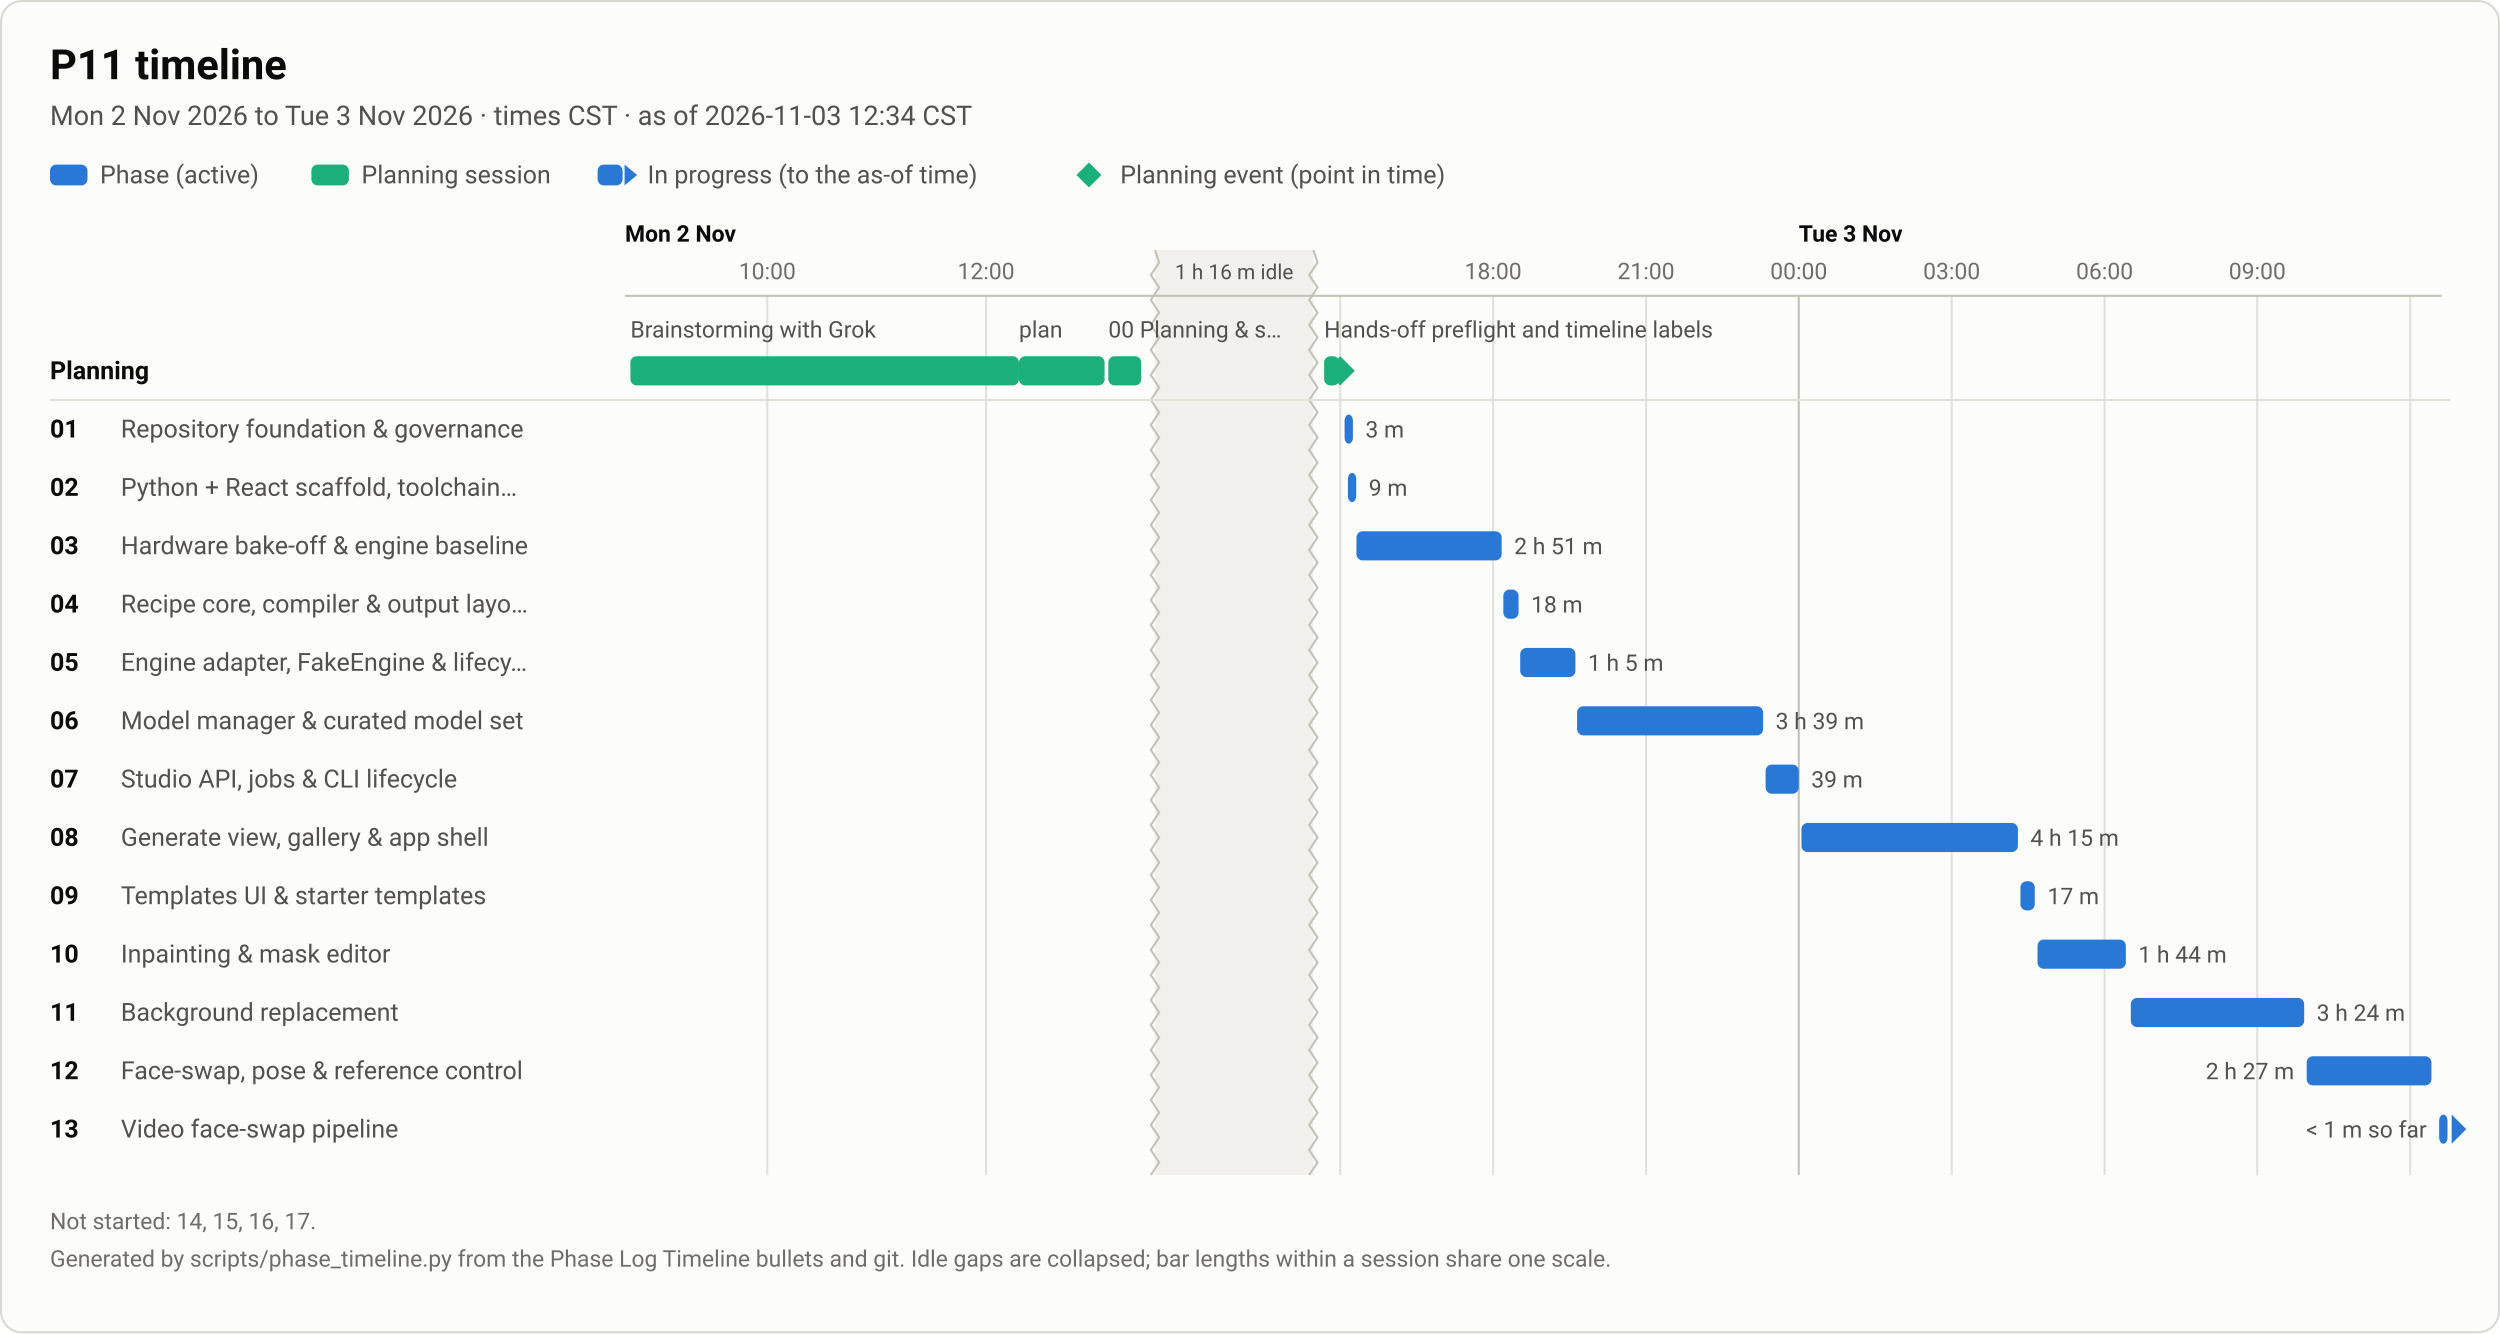
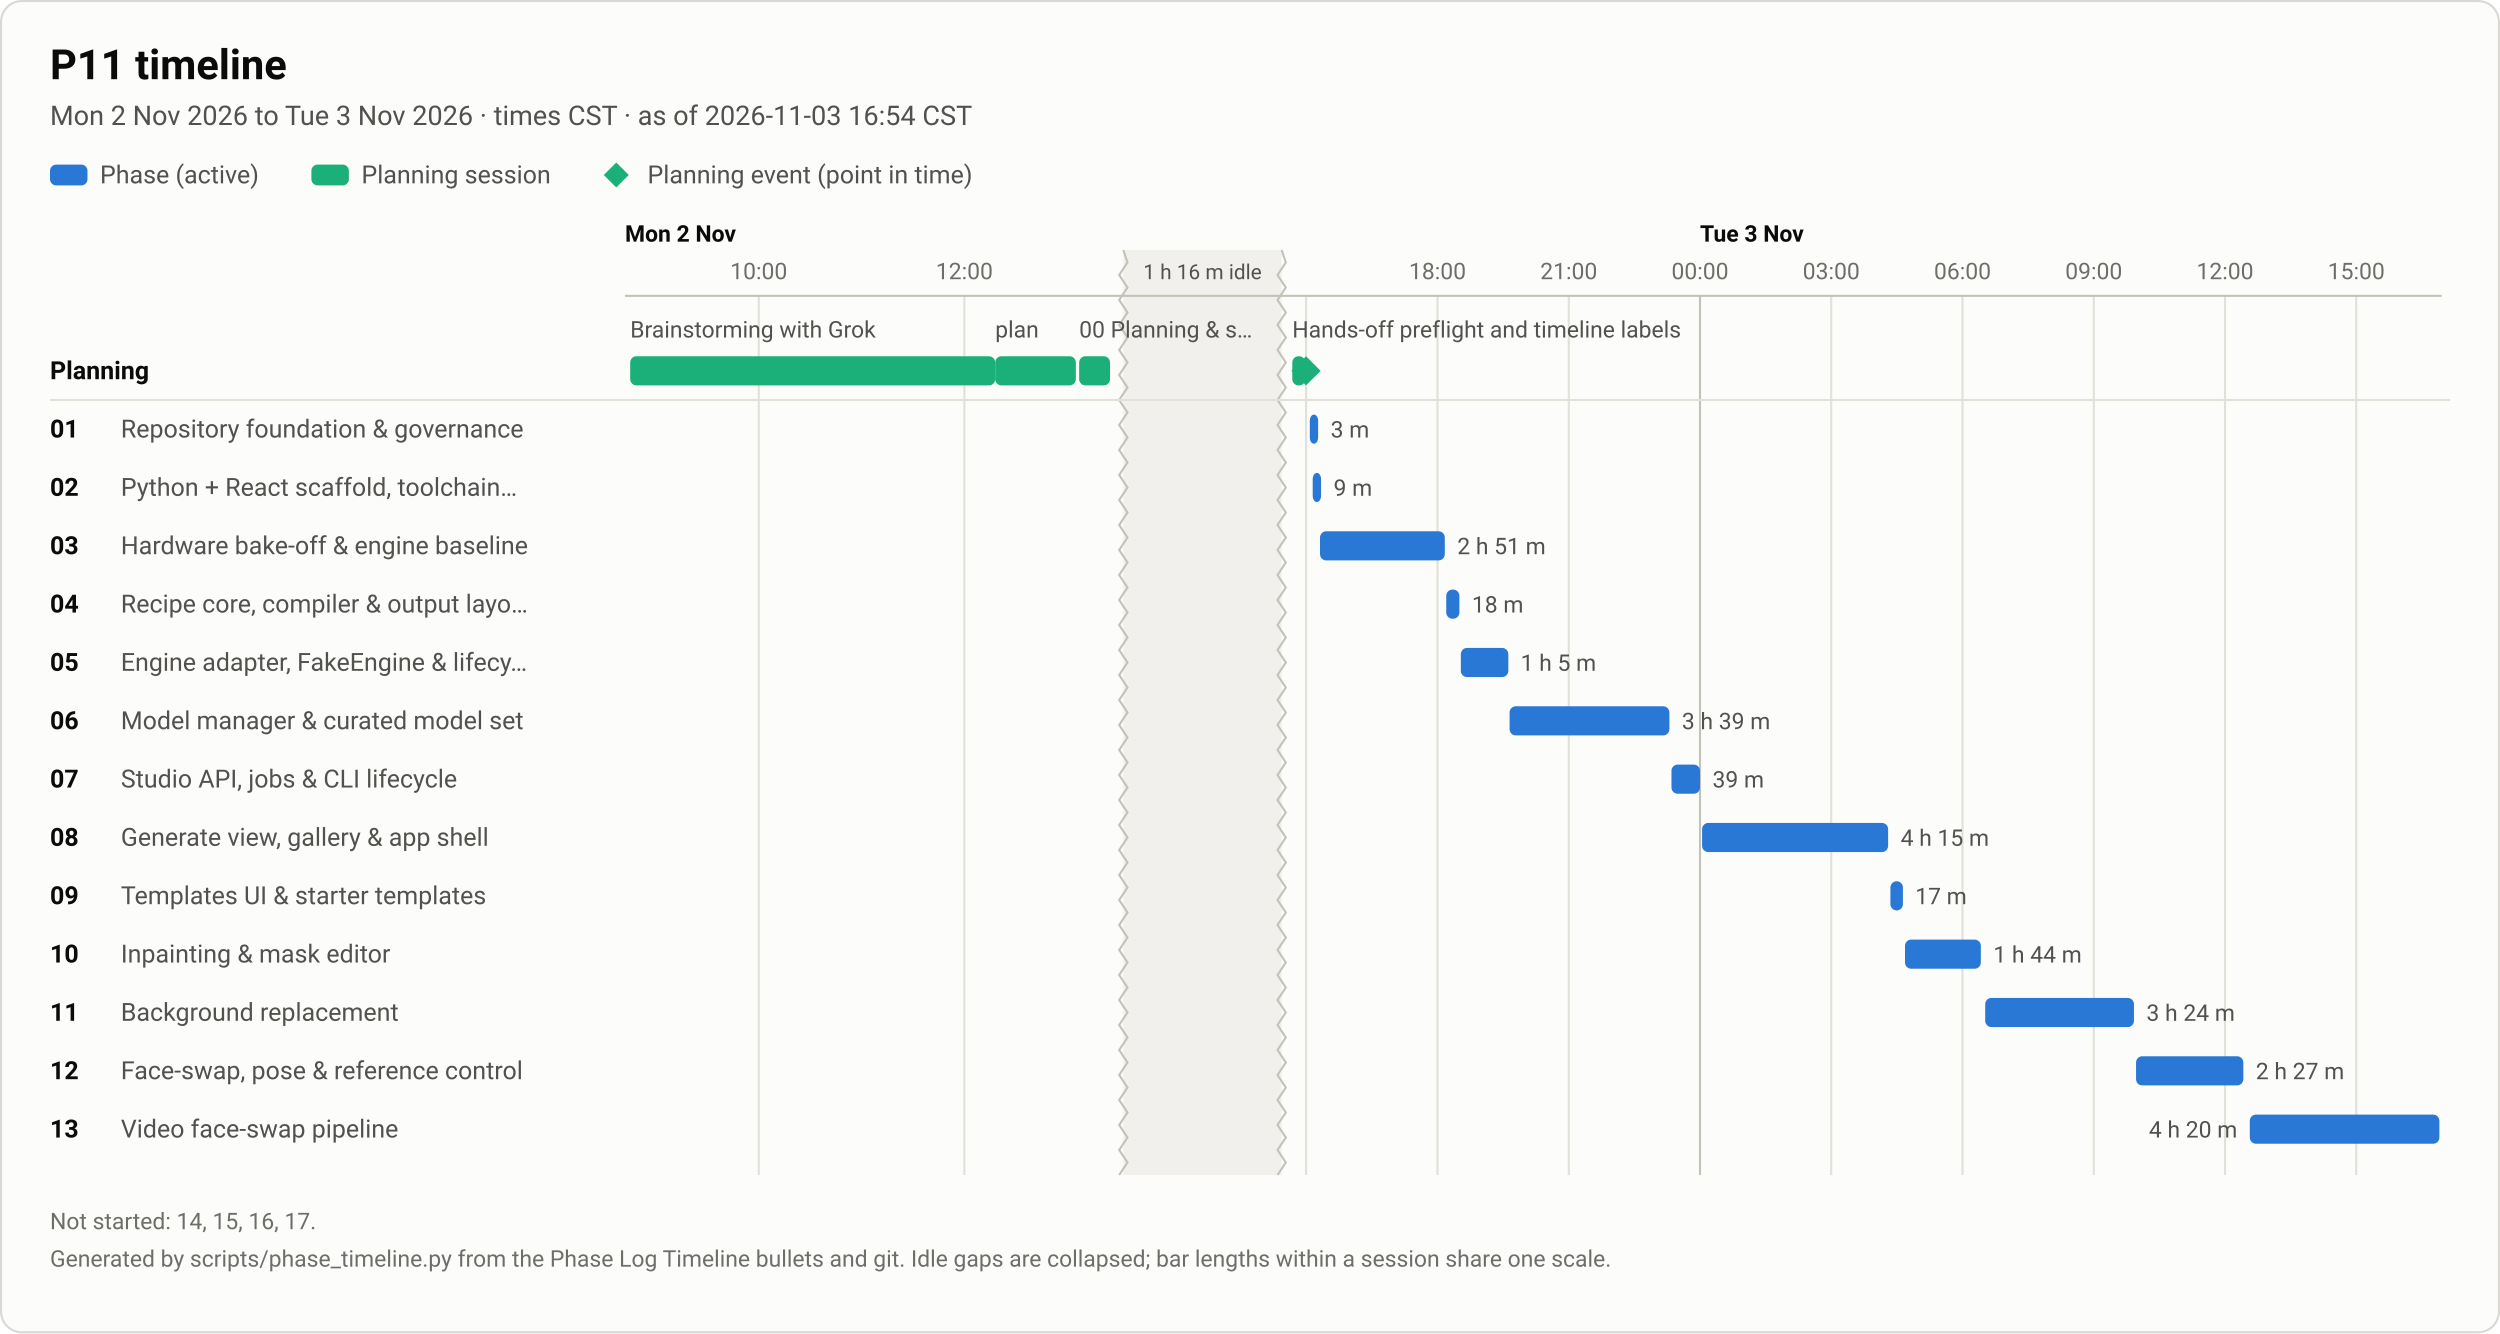
<svg xmlns="http://www.w3.org/2000/svg" width="1200" height="640" viewBox="0 0 1200 640" role="img" aria-labelledby="tl-title tl-desc" font-family="system-ui, -apple-system, &quot;Segoe UI&quot;, Roboto, sans-serif" data-timeline-format="1">
  <style>.card{fill:#fcfcfb;stroke:#d9d8d2}.t1{fill:#0b0b0b}.t2{fill:#52514e}.t3{fill:#6f6d68}.grid{stroke:#e1e0d9}.axis{stroke:#c3c2b7}.brk{fill:#f1f0ec}.brke{stroke:#c3c2b7;fill:none}.ph{fill:#2a78d6}.pl{fill:#1baf7a}.tail{stroke:#2a78d6}.tailpl{stroke:#1baf7a}.hb{fill:#fbe1d6}.hl{stroke:#eb6834}.wo{stroke:#eb6834;fill:none}.ap{stroke:#0b0b0b;fill:none}.sep{stroke:#e1e0d9}text{font-variant-numeric:tabular-nums}@media (prefers-color-scheme: dark){.card{fill:#1a1a19;stroke:#3a3a37}.t1{fill:#f0efec}.t2{fill:#c3c2b7}.t3{fill:#a3a19a}.grid{stroke:#2c2c2a}.axis{stroke:#4a4a46}.brk{fill:#262624}.brke{stroke:#4a4a46;fill:none}.ph{fill:#3987e5}.pl{fill:#199e70}.tail{stroke:#3987e5}.tailpl{stroke:#199e70}.hb{fill:#4a2a1c}.hl{stroke:#d95926}.wo{stroke:#d95926;fill:none}.ap{stroke:#f0efec;fill:none}.sep{stroke:#2c2c2a}}</style>
  <defs>
    <pattern id="tl-hatch" patternUnits="userSpaceOnUse" width="6" height="6" patternTransform="rotate(45)">
      <rect class="hb" width="6" height="6" />
      <line class="hl" x1="1.5" y1="0" x2="1.5" y2="6" stroke-width="2.4" />
    </pattern>
  </defs>
  <rect class="card" x="0.5" y="0.5" width="1199" height="639" rx="10" />
  <text class="t1" x="24" y="38" font-size="20" font-weight="600">P11 timeline</text>
-   <text class="t2" x="24" y="60" font-size="13">Mon 2 Nov 2026 to Tue 3 Nov 2026 · times CST · as of 2026-11-03 12:34 CST</text>
+   <text class="t2" x="24" y="60" font-size="13">Mon 2 Nov 2026 to Tue 3 Nov 2026 · times CST · as of 2026-11-03 16:54 CST</text>
  <rect class="ph" x="24.0" y="79" width="18" height="10" rx="3" />
  <text class="t2" x="48" y="88" font-size="12">Phase (active)</text>
  <rect class="pl" x="149.462" y="79" width="18" height="10" rx="3" />
  <text class="t2" x="173.5" y="88" font-size="12">Planning session</text>
-   <rect class="ph" x="286.848" y="79" width="12" height="10" rx="3" />
-   <path class="ph" d="M299.8 79l6 5l-6 5z" />
-   <text class="t2" x="310.8" y="88" font-size="12">In progress (to the as-of time)</text>
-   <path class="pl" d="M522.7 78l6 6l-6 6l-6-6z" />
-   <text class="t2" x="537.7" y="88" font-size="12">Planning event (point in time)</text>
+   <path class="pl" d="M295.8 78l6 6l-6 6l-6-6z" />
+   <text class="t2" x="310.8" y="88" font-size="12">Planning event (point in time)</text>
  <text class="t1" x="300" y="116" font-size="11" font-weight="600">Mon 2 Nov</text>
-   <line class="grid" x1="368.3" x2="368.3" y1="142" y2="564" stroke-width="1" />
-   <text class="t3" x="368.3" y="134" font-size="11" text-anchor="middle">10:00</text>
-   <line class="grid" x1="473.3" x2="473.3" y1="142" y2="564" stroke-width="1" />
-   <text class="t3" x="473.3" y="134" font-size="11" text-anchor="middle">12:00</text>
-   <rect class="brk" x="554.4" y="120" width="76" height="444" />
-   <path class="brke" stroke-width="1" d="M554.4 120L556.4 126L552.4 132L556.4 138L552.4 144L556.4 150L552.4 156L556.4 162L552.4 168L556.4 174L552.4 180L556.4 186L552.4 192L556.4 198L552.4 204L556.4 210L552.4 216L556.4 222L552.4 228L556.4 234L552.4 240L556.4 246L552.4 252L556.4 258L552.4 264L556.4 270L552.4 276L556.4 282L552.4 288L556.4 294L552.4 300L556.4 306L552.4 312L556.4 318L552.4 324L556.4 330L552.4 336L556.4 342L552.4 348L556.4 354L552.4 360L556.4 366L552.4 372L556.4 378L552.4 384L556.4 390L552.4 396L556.4 402L552.4 408L556.4 414L552.4 420L556.4 426L552.4 432L556.4 438L552.4 444L556.4 450L552.4 456L556.4 462L552.4 468L556.4 474L552.4 480L556.4 486L552.4 492L556.4 498L552.4 504L556.4 510L552.4 516L556.4 522L552.4 528L556.4 534L552.4 540L556.4 546L552.4 552L556.4 558L552.4 564" />
-   <path class="brke" stroke-width="1" d="M630.4 120L632.4 126L628.4 132L632.4 138L628.4 144L632.4 150L628.4 156L632.4 162L628.4 168L632.4 174L628.4 180L632.4 186L628.4 192L632.4 198L628.4 204L632.4 210L628.4 216L632.4 222L628.4 228L632.4 234L628.4 240L632.4 246L628.4 252L632.4 258L628.4 264L632.4 270L628.4 276L632.4 282L628.4 288L632.4 294L628.4 300L632.4 306L628.4 312L632.4 318L628.4 324L632.4 330L628.4 336L632.4 342L628.4 348L632.4 354L628.4 360L632.4 366L628.4 372L632.4 378L628.4 384L632.4 390L628.4 396L632.4 402L628.4 408L632.4 414L628.4 420L632.4 426L628.4 432L632.4 438L628.4 444L632.4 450L628.4 456L632.4 462L628.4 468L632.4 474L628.4 480L632.4 486L628.4 492L632.4 498L628.4 504L632.4 510L628.4 516L632.4 522L628.4 528L632.4 534L628.4 540L632.4 546L628.4 552L632.4 558L628.4 564" />
-   <text class="t2" x="592.4" y="134" font-size="10" text-anchor="middle">1 h 16 m idle</text>
-   <line class="grid" x1="643.3" x2="643.3" y1="142" y2="564" stroke-width="1" />
-   <line class="grid" x1="716.7" x2="716.7" y1="142" y2="564" stroke-width="1" />
-   <text class="t3" x="716.7" y="134" font-size="11" text-anchor="middle">18:00</text>
-   <line class="grid" x1="790.1" x2="790.1" y1="142" y2="564" stroke-width="1" />
-   <text class="t3" x="790.1" y="134" font-size="11" text-anchor="middle">21:00</text>
-   <line class="axis" x1="863.4" x2="863.4" y1="142" y2="564" stroke-width="1" />
-   <text class="t3" x="863.4" y="134" font-size="11" text-anchor="middle">00:00</text>
-   <text class="t1" x="863.4" y="116" font-size="11" font-weight="600">Tue 3 Nov</text>
-   <line class="grid" x1="936.8" x2="936.8" y1="142" y2="564" stroke-width="1" />
-   <text class="t3" x="936.8" y="134" font-size="11" text-anchor="middle">03:00</text>
-   <line class="grid" x1="1010.2" x2="1010.2" y1="142" y2="564" stroke-width="1" />
-   <text class="t3" x="1010.2" y="134" font-size="11" text-anchor="middle">06:00</text>
-   <line class="grid" x1="1083.5" x2="1083.5" y1="142" y2="564" stroke-width="1" />
-   <text class="t3" x="1083.5" y="134" font-size="11" text-anchor="middle">09:00</text>
-   <line class="grid" x1="1156.9" x2="1156.9" y1="142" y2="564" stroke-width="1" />
+   <line class="grid" x1="364.2" x2="364.2" y1="142" y2="564" stroke-width="1" />
+   <text class="t3" x="364.2" y="134" font-size="11" text-anchor="middle">10:00</text>
+   <line class="grid" x1="462.9" x2="462.9" y1="142" y2="564" stroke-width="1" />
+   <text class="t3" x="462.9" y="134" font-size="11" text-anchor="middle">12:00</text>
+   <rect class="brk" x="539.2" y="120" width="76" height="444" />
+   <path class="brke" stroke-width="1" d="M539.2 120L541.2 126L537.2 132L541.2 138L537.2 144L541.2 150L537.2 156L541.2 162L537.2 168L541.2 174L537.2 180L541.2 186L537.2 192L541.2 198L537.2 204L541.2 210L537.2 216L541.2 222L537.2 228L541.2 234L537.2 240L541.2 246L537.2 252L541.2 258L537.2 264L541.2 270L537.2 276L541.2 282L537.2 288L541.2 294L537.2 300L541.2 306L537.2 312L541.2 318L537.2 324L541.2 330L537.2 336L541.2 342L537.2 348L541.2 354L537.2 360L541.2 366L537.2 372L541.2 378L537.2 384L541.2 390L537.2 396L541.2 402L537.2 408L541.2 414L537.2 420L541.2 426L537.2 432L541.2 438L537.2 444L541.2 450L537.2 456L541.2 462L537.2 468L541.2 474L537.2 480L541.2 486L537.2 492L541.2 498L537.2 504L541.2 510L537.2 516L541.2 522L537.2 528L541.2 534L537.2 540L541.2 546L537.2 552L541.2 558L537.2 564" />
+   <path class="brke" stroke-width="1" d="M615.2 120L617.2 126L613.2 132L617.2 138L613.2 144L617.2 150L613.2 156L617.2 162L613.2 168L617.2 174L613.2 180L617.2 186L613.2 192L617.2 198L613.2 204L617.2 210L613.2 216L617.2 222L613.2 228L617.2 234L613.2 240L617.2 246L613.2 252L617.2 258L613.2 264L617.2 270L613.2 276L617.2 282L613.2 288L617.2 294L613.2 300L617.2 306L613.2 312L617.2 318L613.2 324L617.2 330L613.2 336L617.2 342L613.2 348L617.2 354L613.2 360L617.2 366L613.2 372L617.2 378L613.2 384L617.2 390L613.2 396L617.2 402L613.2 408L617.2 414L613.2 420L617.2 426L613.2 432L617.2 438L613.2 444L617.2 450L613.2 456L617.2 462L613.2 468L617.2 474L613.2 480L617.2 486L613.2 492L617.2 498L613.2 504L617.2 510L613.2 516L617.2 522L613.2 528L617.2 534L613.2 540L617.2 546L613.2 552L617.2 558L613.2 564" />
+   <text class="t2" x="577.2" y="134" font-size="10" text-anchor="middle">1 h 16 m idle</text>
+   <line class="grid" x1="626.9" x2="626.9" y1="142" y2="564" stroke-width="1" />
+   <line class="grid" x1="690" x2="690" y1="142" y2="564" stroke-width="1" />
+   <text class="t3" x="690" y="134" font-size="11" text-anchor="middle">18:00</text>
+   <line class="grid" x1="753" x2="753" y1="142" y2="564" stroke-width="1" />
+   <text class="t3" x="753" y="134" font-size="11" text-anchor="middle">21:00</text>
+   <line class="axis" x1="816" x2="816" y1="142" y2="564" stroke-width="1" />
+   <text class="t3" x="816" y="134" font-size="11" text-anchor="middle">00:00</text>
+   <text class="t1" x="816" y="116" font-size="11" font-weight="600">Tue 3 Nov</text>
+   <line class="grid" x1="879" x2="879" y1="142" y2="564" stroke-width="1" />
+   <text class="t3" x="879" y="134" font-size="11" text-anchor="middle">03:00</text>
+   <line class="grid" x1="942" x2="942" y1="142" y2="564" stroke-width="1" />
+   <text class="t3" x="942" y="134" font-size="11" text-anchor="middle">06:00</text>
+   <line class="grid" x1="1005" x2="1005" y1="142" y2="564" stroke-width="1" />
+   <text class="t3" x="1005" y="134" font-size="11" text-anchor="middle">09:00</text>
+   <line class="grid" x1="1068" x2="1068" y1="142" y2="564" stroke-width="1" />
+   <text class="t3" x="1068" y="134" font-size="11" text-anchor="middle">12:00</text>
+   <line class="grid" x1="1131" x2="1131" y1="142" y2="564" stroke-width="1" />
+   <text class="t3" x="1131" y="134" font-size="11" text-anchor="middle">15:00</text>
  <line class="axis" x1="300" x2="1172" y1="142" y2="142" stroke-width="1" />
  <text class="t1" x="24" y="182" font-size="12" font-weight="600">Planning</text>
  <g id="tl-plan1">
-     <rect class="pl" x="302.6" y="171" width="186.5" height="14" rx="3" />
+     <rect class="pl" x="302.5" y="171" width="175.2" height="14" rx="3" />
  </g>
-   <text class="t2" x="302.6" y="162" font-size="11">Brainstorming with Grok</text>
+   <text class="t2" x="302.5" y="162" font-size="11">Brainstorming with Grok</text>
  <g id="tl-plan2">
-     <rect class="pl" x="489.1" y="171" width="41.1" height="14" rx="3" />
+     <rect class="pl" x="477.7" y="171" width="38.7" height="14" rx="3" />
  </g>
-   <text class="t2" x="489.1" y="162" font-size="11">plan</text>
+   <text class="t2" x="477.7" y="162" font-size="11">plan</text>
  <g id="tl-p00">
-     <rect class="pl" x="532" y="171" width="15.8" height="14" rx="3" />
+     <rect class="pl" x="518" y="171" width="14.8" height="14" rx="3" />
  </g>
-   <text class="t2" x="532" y="162" font-size="11">00 Planning &amp; s…</text>
+   <text class="t2" x="518" y="162" font-size="11">00 Planning &amp; s…</text>
  <g id="tl-plan3">
-     <rect class="pl" x="635.6" y="171" width="7.3" height="14" rx="3" />
+     <rect class="pl" x="620.3" y="171" width="6.3" height="14" rx="3" />
  </g>
-   <text class="t2" x="635.6" y="162" font-size="11">Hands-off preflight and timeline labels</text>
+   <text class="t2" x="620.3" y="162" font-size="11">Hands-off preflight and timeline labels</text>
  <g id="tl-pf-13ee0d5">
-     <path class="pl" d="M643.3 171l7 7l-7 7l-7-7z" />
+     <path class="pl" d="M626.9 171l7 7l-7 7l-7-7z" />
  </g>
  <line class="sep" x1="24" x2="1176" y1="192" y2="192" stroke-width="1" />
  <text class="t1" x="24" y="210" font-size="12" font-weight="600">01</text>
  <text class="t2" x="58" y="210" font-size="12">Repository foundation &amp; governance</text>
  <g id="tl-p01">
-     <rect class="ph" x="645.4" y="199" width="4" height="14" rx="3" />
+     <rect class="ph" x="628.7" y="199" width="4" height="14" rx="3" />
  </g>
-   <text class="t2" x="655.4" y="210" font-size="11">3 m</text>
+   <text class="t2" x="638.7" y="210" font-size="11">3 m</text>
  <text class="t1" x="24" y="238" font-size="12" font-weight="600">02</text>
  <text class="t2" x="58" y="238" font-size="12">Python + React scaffold, toolchain…</text>
  <g id="tl-p02">
-     <rect class="ph" x="647" y="227" width="4" height="14" rx="3" />
+     <rect class="ph" x="630.1" y="227" width="4" height="14" rx="3" />
  </g>
-   <text class="t2" x="657" y="238" font-size="11">9 m</text>
+   <text class="t2" x="640.1" y="238" font-size="11">9 m</text>
  <text class="t1" x="24" y="266" font-size="12" font-weight="600">03</text>
  <text class="t2" x="58" y="266" font-size="12">Hardware bake-off &amp; engine baseline</text>
  <g id="tl-p03">
-     <rect class="ph" x="651.1" y="255" width="69.7" height="14" rx="3" />
+     <rect class="ph" x="633.6" y="255" width="59.9" height="14" rx="3" />
  </g>
-   <text class="t2" x="726.8" y="266" font-size="11">2 h 51 m</text>
+   <text class="t2" x="699.5" y="266" font-size="11">2 h 51 m</text>
  <text class="t1" x="24" y="294" font-size="12" font-weight="600">04</text>
  <text class="t2" x="58" y="294" font-size="12">Recipe core, compiler &amp; output layo…</text>
  <g id="tl-p04">
-     <rect class="ph" x="721.6" y="283" width="7.3" height="14" rx="3" />
+     <rect class="ph" x="694.2" y="283" width="6.3" height="14" rx="3" />
  </g>
-   <text class="t2" x="734.9" y="294" font-size="11">18 m</text>
+   <text class="t2" x="706.5" y="294" font-size="11">18 m</text>
  <text class="t1" x="24" y="322" font-size="12" font-weight="600">05</text>
  <text class="t2" x="58" y="322" font-size="12">Engine adapter, FakeEngine &amp; lifecy…</text>
  <g id="tl-p05">
-     <rect class="ph" x="729.7" y="311" width="26.5" height="14" rx="3" />
+     <rect class="ph" x="701.2" y="311" width="22.8" height="14" rx="3" />
  </g>
-   <text class="t2" x="762.2" y="322" font-size="11">1 h 5 m</text>
+   <text class="t2" x="729.9" y="322" font-size="11">1 h 5 m</text>
  <text class="t1" x="24" y="350" font-size="12" font-weight="600">06</text>
  <text class="t2" x="58" y="350" font-size="12">Model manager &amp; curated model set</text>
  <g id="tl-p06">
-     <rect class="ph" x="757" y="339" width="89.3" height="14" rx="3" />
+     <rect class="ph" x="724.6" y="339" width="76.7" height="14" rx="3" />
  </g>
-   <text class="t2" x="852.3" y="350" font-size="11">3 h 39 m</text>
+   <text class="t2" x="807.3" y="350" font-size="11">3 h 39 m</text>
  <text class="t1" x="24" y="378" font-size="12" font-weight="600">07</text>
  <text class="t2" x="58" y="378" font-size="12">Studio API, jobs &amp; CLI lifecycle</text>
  <g id="tl-p07">
-     <rect class="ph" x="847.5" y="367" width="15.9" height="14" rx="3" />
+     <rect class="ph" x="802.3" y="367" width="13.7" height="14" rx="3" />
  </g>
-   <text class="t2" x="869.4" y="378" font-size="11">39 m</text>
+   <text class="t2" x="822" y="378" font-size="11">39 m</text>
  <text class="t1" x="24" y="406" font-size="12" font-weight="600">08</text>
  <text class="t2" x="58" y="406" font-size="12">Generate view, gallery &amp; app shell</text>
  <g id="tl-p08">
-     <rect class="ph" x="864.7" y="395" width="103.9" height="14" rx="3" />
+     <rect class="ph" x="817" y="395" width="89.3" height="14" rx="3" />
  </g>
-   <text class="t2" x="974.6" y="406" font-size="11">4 h 15 m</text>
+   <text class="t2" x="912.3" y="406" font-size="11">4 h 15 m</text>
  <text class="t1" x="24" y="434" font-size="12" font-weight="600">09</text>
  <text class="t2" x="58" y="434" font-size="12">Templates UI &amp; starter templates</text>
  <g id="tl-p09">
-     <rect class="ph" x="969.8" y="423" width="6.9" height="14" rx="3" />
+     <rect class="ph" x="907.4" y="423" width="6" height="14" rx="3" />
  </g>
-   <text class="t2" x="982.8" y="434" font-size="11">17 m</text>
+   <text class="t2" x="919.3" y="434" font-size="11">17 m</text>
  <text class="t1" x="24" y="462" font-size="12" font-weight="600">10</text>
  <text class="t2" x="58" y="462" font-size="12">Inpainting &amp; mask editor</text>
  <g id="tl-p10">
-     <rect class="ph" x="978" y="451" width="42.4" height="14" rx="3" />
+     <rect class="ph" x="914.4" y="451" width="36.4" height="14" rx="3" />
  </g>
-   <text class="t2" x="1026.4" y="462" font-size="11">1 h 44 m</text>
+   <text class="t2" x="956.8" y="462" font-size="11">1 h 44 m</text>
  <text class="t1" x="24" y="490" font-size="12" font-weight="600">11</text>
  <text class="t2" x="58" y="490" font-size="12">Background replacement</text>
  <g id="tl-p11">
-     <rect class="ph" x="1022.8" y="479" width="83.2" height="14" rx="3" />
+     <rect class="ph" x="952.9" y="479" width="71.4" height="14" rx="3" />
  </g>
-   <text class="t2" x="1112" y="490" font-size="11">3 h 24 m</text>
+   <text class="t2" x="1030.3" y="490" font-size="11">3 h 24 m</text>
  <text class="t1" x="24" y="518" font-size="12" font-weight="600">12</text>
  <text class="t2" x="58" y="518" font-size="12">Face-swap, pose &amp; reference control</text>
  <g id="tl-p12">
-     <rect class="ph" x="1107.2" y="507" width="59.9" height="14" rx="3" />
+     <rect class="ph" x="1025.3" y="507" width="51.5" height="14" rx="3" />
  </g>
-   <text class="t2" x="1101.2" y="518" font-size="11" text-anchor="end">2 h 27 m</text>
+   <text class="t2" x="1082.8" y="518" font-size="11">2 h 27 m</text>
  <text class="t1" x="24" y="546" font-size="12" font-weight="600">13</text>
  <text class="t2" x="58" y="546" font-size="12">Video face-swap pipeline</text>
  <g id="tl-p13">
-     <rect class="ph" x="1170.8" y="535" width="4" height="14" rx="3" />
-     <path class="ph" d="M1176.8 535l7 7l-7 7z" />
+     <rect class="ph" x="1079.9" y="535" width="91" height="14" rx="3" />
  </g>
-   <text class="t2" x="1164.8" y="546" font-size="11" text-anchor="end">&lt; 1 m so far</text>
+   <text class="t2" x="1073.9" y="546" font-size="11" text-anchor="end">4 h 20 m</text>
  <text class="t3" x="24" y="590" font-size="11">Not started: 14, 15, 16, 17.</text>
  <text class="t3" x="24" y="608" font-size="11">Generated by scripts/phase_timeline.py from the Phase Log Timeline bullets and git. Idle gaps are collapsed; bar lengths within a session share one scale.</text>
</svg>
